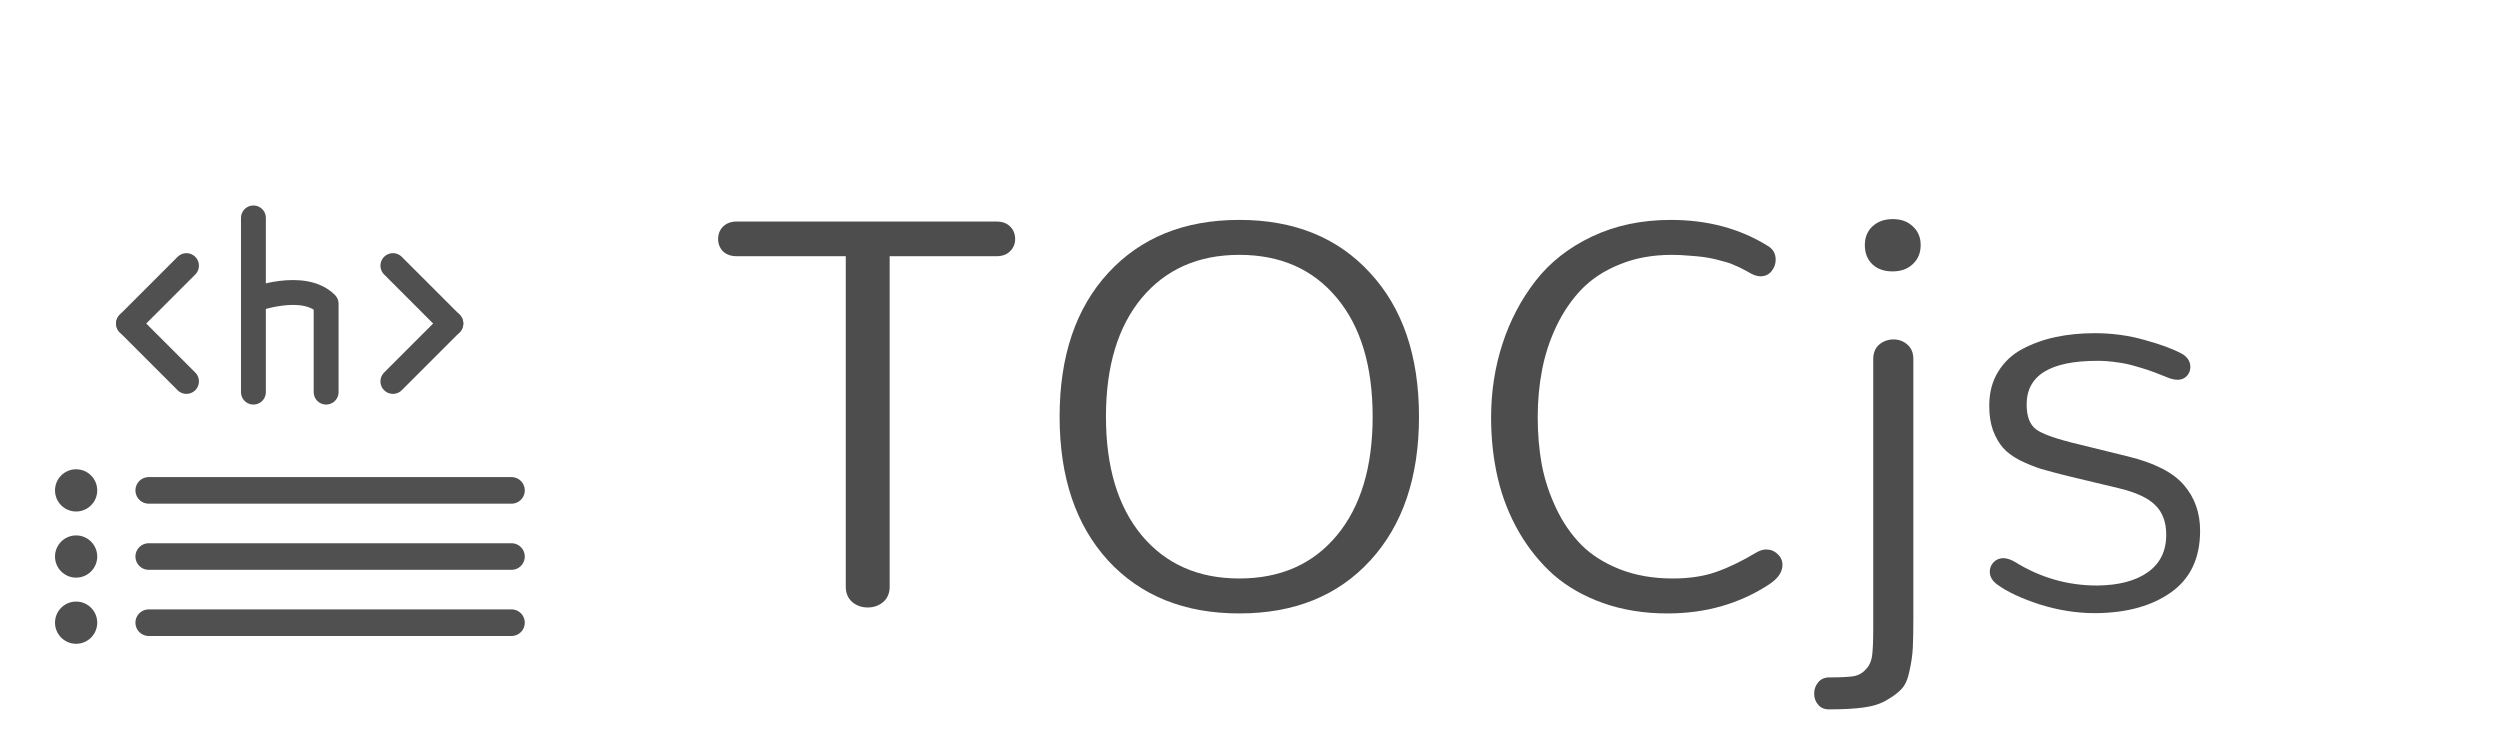
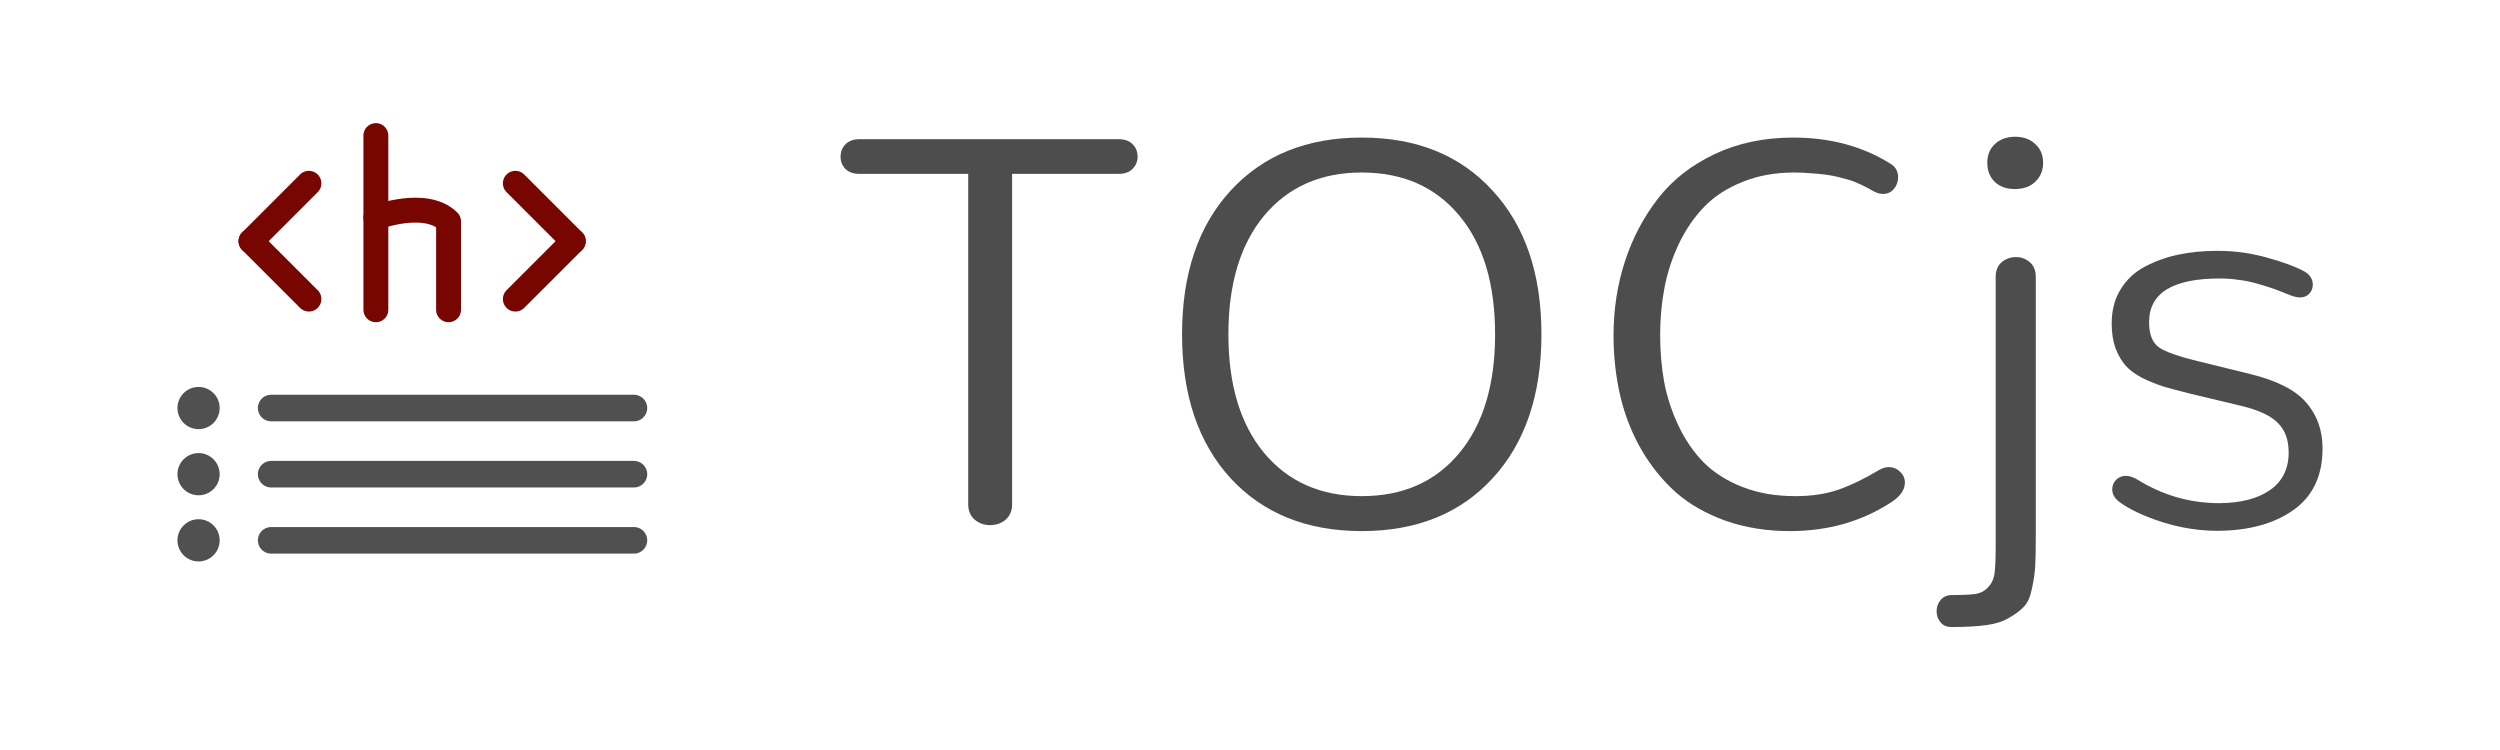
<svg xmlns="http://www.w3.org/2000/svg" width="1000mm" height="300mm" viewBox="0 0 1000 300" version="1.1" id="svg5878">
  <defs id="defs5872" />
  <g id="layer1" transform="translate(0,3)">
-     <g id="g6184" transform="translate(15.875,-23.91033)">
-       <path id="path5880" d="M 58.7,127.177 35.557,150.32" style="color:#000000;clip-rule:nonzero;display:inline;overflow:visible;visibility:visible;opacity:1;isolation:auto;mix-blend-mode:normal;color-interpolation:sRGB;color-interpolation-filters:linearRGB;solid-color:#000000;solid-opacity:1;fill:none;fill-opacity:1;fill-rule:evenodd;stroke:#505050;stroke-width:9.991;stroke-linecap:round;stroke-linejoin:miter;stroke-miterlimit:4;stroke-dasharray:none;stroke-dashoffset:0;stroke-opacity:1;color-rendering:auto;image-rendering:auto;shape-rendering:auto;text-rendering:auto;enable-background:accumulate" />
-       <path style="color:#000000;clip-rule:nonzero;display:inline;overflow:visible;visibility:visible;opacity:1;isolation:auto;mix-blend-mode:normal;color-interpolation:sRGB;color-interpolation-filters:linearRGB;solid-color:#000000;solid-opacity:1;fill:none;fill-opacity:1;fill-rule:evenodd;stroke:#505050;stroke-width:9.991;stroke-linecap:round;stroke-linejoin:miter;stroke-miterlimit:4;stroke-dasharray:none;stroke-dashoffset:0;stroke-opacity:1;color-rendering:auto;image-rendering:auto;shape-rendering:auto;text-rendering:auto;enable-background:accumulate" d="m 35.557,150.32 23.144,23.144" id="path5882" />
-       <g style="stroke:#505050;stroke-opacity:1" transform="matrix(0.8326223,0,0,0.8326223,24.60473,20.39658)" id="g5898">
-         <path id="path5884" d="m 73.129,105.307 -2e-6,83.689" style="color:#000000;clip-rule:nonzero;display:inline;overflow:visible;visibility:visible;opacity:1;isolation:auto;mix-blend-mode:normal;color-interpolation:sRGB;color-interpolation-filters:linearRGB;solid-color:#000000;solid-opacity:1;fill:none;fill-opacity:1;fill-rule:evenodd;stroke:#505050;stroke-width:11.949;stroke-linecap:round;stroke-linejoin:miter;stroke-miterlimit:4;stroke-dasharray:none;stroke-dashoffset:0;stroke-opacity:1;color-rendering:auto;image-rendering:auto;shape-rendering:auto;text-rendering:auto;enable-background:accumulate" />
-         <path style="color:#000000;clip-rule:nonzero;display:inline;overflow:visible;visibility:visible;opacity:1;isolation:auto;mix-blend-mode:normal;color-interpolation:sRGB;color-interpolation-filters:linearRGB;solid-color:#000000;solid-opacity:1;fill:none;fill-opacity:1;fill-rule:evenodd;stroke:#505050;stroke-width:11.949;stroke-linecap:round;stroke-linejoin:round;stroke-miterlimit:4;stroke-dasharray:none;stroke-dashoffset:0;stroke-opacity:1;color-rendering:auto;image-rendering:auto;shape-rendering:auto;text-rendering:auto;enable-background:accumulate" d="m 73.129,144.649 c 0,0 23.964,-9.046 34.925,1.878 v 42.469" id="path5894" />
-       </g>
-       <g style="stroke:#505050;stroke-opacity:1" transform="matrix(0.8326223,0,0,0.8326223,19.75671,20.39658)" id="g5910">
-         <path id="path5900" d="m 145.976,128.245 27.796,27.796" style="color:#000000;clip-rule:nonzero;display:inline;overflow:visible;visibility:visible;opacity:1;isolation:auto;mix-blend-mode:normal;color-interpolation:sRGB;color-interpolation-filters:linearRGB;solid-color:#000000;solid-opacity:1;fill:none;fill-opacity:1;fill-rule:evenodd;stroke:#505050;stroke-width:12;stroke-linecap:round;stroke-linejoin:miter;stroke-miterlimit:4;stroke-dasharray:none;stroke-dashoffset:0;stroke-opacity:1;color-rendering:auto;image-rendering:auto;shape-rendering:auto;text-rendering:auto;enable-background:accumulate" />
-         <path style="color:#000000;clip-rule:nonzero;display:inline;overflow:visible;visibility:visible;opacity:1;isolation:auto;mix-blend-mode:normal;color-interpolation:sRGB;color-interpolation-filters:linearRGB;solid-color:#000000;solid-opacity:1;fill:none;fill-opacity:1;fill-rule:evenodd;stroke:#505050;stroke-width:12;stroke-linecap:round;stroke-linejoin:miter;stroke-miterlimit:4;stroke-dasharray:none;stroke-dashoffset:0;stroke-opacity:1;color-rendering:auto;image-rendering:auto;shape-rendering:auto;text-rendering:auto;enable-background:accumulate" d="m 173.772,156.042 -27.796,27.796" id="path5902" />
-       </g>
-       <path style="color:#000000;clip-rule:nonzero;display:inline;overflow:visible;visibility:visible;opacity:1;isolation:auto;mix-blend-mode:normal;color-interpolation:sRGB;color-interpolation-filters:linearRGB;solid-color:#000000;solid-opacity:1;fill:none;fill-opacity:1;fill-rule:evenodd;stroke:#505050;stroke-width:10.638;stroke-linecap:round;stroke-linejoin:miter;stroke-miterlimit:4;stroke-dasharray:none;stroke-dashoffset:0;stroke-opacity:1;color-rendering:auto;image-rendering:auto;shape-rendering:auto;text-rendering:auto;enable-background:accumulate" d="m 188.717,217.065 -145.099,-1e-5" id="path5932" />
-       <path style="opacity:1;fill:#505050;fill-opacity:1;fill-rule:nonzero;stroke:none;stroke-width:20.389;stroke-linecap:round;stroke-linejoin:round;stroke-miterlimit:4;stroke-dasharray:none;stroke-dashoffset:0;stroke-opacity:1" d="m 23.017,217.065 a 8.445,8.445 0 0 1 -8.445,8.445 8.445,8.445 0 0 1 -8.445,-8.445 8.445,8.445 0 0 1 8.445,-8.445 8.445,8.445 0 0 1 8.445,8.445 z" id="path5953" />
-       <path id="path5976" d="m 188.717,243.523 -145.099,-1e-5" style="color:#000000;clip-rule:nonzero;display:inline;overflow:visible;visibility:visible;opacity:1;isolation:auto;mix-blend-mode:normal;color-interpolation:sRGB;color-interpolation-filters:linearRGB;solid-color:#000000;solid-opacity:1;fill:none;fill-opacity:1;fill-rule:evenodd;stroke:#505050;stroke-width:10.638;stroke-linecap:round;stroke-linejoin:miter;stroke-miterlimit:4;stroke-dasharray:none;stroke-dashoffset:0;stroke-opacity:1;color-rendering:auto;image-rendering:auto;shape-rendering:auto;text-rendering:auto;enable-background:accumulate" />
-       <path style="opacity:1;fill:#505050;fill-opacity:1;fill-rule:nonzero;stroke:none;stroke-width:20.389;stroke-linecap:round;stroke-linejoin:round;stroke-miterlimit:4;stroke-dasharray:none;stroke-dashoffset:0;stroke-opacity:1" d="m 23.017,243.523 a 8.445,8.445 0 0 1 -8.445,8.445 8.445,8.445 0 0 1 -8.445,-8.445 8.445,8.445 0 0 1 8.445,-8.445 8.445,8.445 0 0 1 8.445,8.445 z" id="circle5978" />
-       <path style="color:#000000;clip-rule:nonzero;display:inline;overflow:visible;visibility:visible;opacity:1;isolation:auto;mix-blend-mode:normal;color-interpolation:sRGB;color-interpolation-filters:linearRGB;solid-color:#000000;solid-opacity:1;fill:none;fill-opacity:1;fill-rule:evenodd;stroke:#505050;stroke-width:10.638;stroke-linecap:round;stroke-linejoin:miter;stroke-miterlimit:4;stroke-dasharray:none;stroke-dashoffset:0;stroke-opacity:1;color-rendering:auto;image-rendering:auto;shape-rendering:auto;text-rendering:auto;enable-background:accumulate" d="m 188.717,269.982 -145.099,-10e-6" id="path5982" />
-       <path style="opacity:1;fill:#505050;fill-opacity:1;fill-rule:nonzero;stroke:none;stroke-width:20.389;stroke-linecap:round;stroke-linejoin:round;stroke-miterlimit:4;stroke-dasharray:none;stroke-dashoffset:0;stroke-opacity:1" d="m 23.017,269.982 a 8.445,8.445 0 0 1 -8.445,8.445 8.445,8.445 0 0 1 -8.445,-8.445 8.445,8.445 0 0 1 8.445,-8.445 8.445,8.445 0 0 1 8.445,8.445 z" id="circle5984" />
+     <path style="color:#000000;clip-rule:nonzero;display:inline;overflow:visible;visibility:visible;opacity:1;isolation:auto;mix-blend-mode:normal;color-interpolation:sRGB;color-interpolation-filters:linearRGB;solid-color:#000000;solid-opacity:1;fill:none;fill-opacity:1;fill-rule:evenodd;stroke:#770600;stroke-width:9.991;stroke-linecap:round;stroke-linejoin:miter;stroke-miterlimit:4;stroke-dasharray:none;stroke-dashoffset:0;stroke-opacity:1;color-rendering:auto;image-rendering:auto;shape-rendering:auto;text-rendering:auto;enable-background:accumulate" d="m 123.553,70.329 -23.144,23.144" id="path5880" />
+     <path id="path5882" d="m 100.409,93.473 23.144,23.144" style="color:#000000;clip-rule:nonzero;display:inline;overflow:visible;visibility:visible;opacity:1;isolation:auto;mix-blend-mode:normal;color-interpolation:sRGB;color-interpolation-filters:linearRGB;solid-color:#000000;solid-opacity:1;fill:none;fill-opacity:1;fill-rule:evenodd;stroke:#770600;stroke-width:9.991;stroke-linecap:round;stroke-linejoin:miter;stroke-miterlimit:4;stroke-dasharray:none;stroke-dashoffset:0;stroke-opacity:1;color-rendering:auto;image-rendering:auto;shape-rendering:auto;text-rendering:auto;enable-background:accumulate" />
+     <g id="g5898" transform="matrix(0.8326223,0,0,0.8326223,89.45744,-36.45107)" style="stroke:#770600;stroke-opacity:1">
+       <path style="color:#000000;clip-rule:nonzero;display:inline;overflow:visible;visibility:visible;opacity:1;isolation:auto;mix-blend-mode:normal;color-interpolation:sRGB;color-interpolation-filters:linearRGB;solid-color:#000000;solid-opacity:1;fill:none;fill-opacity:1;fill-rule:evenodd;stroke:#770600;stroke-width:11.949;stroke-linecap:round;stroke-linejoin:miter;stroke-miterlimit:4;stroke-dasharray:none;stroke-dashoffset:0;stroke-opacity:1;color-rendering:auto;image-rendering:auto;shape-rendering:auto;text-rendering:auto;enable-background:accumulate" d="m 73.129,105.307 -2e-6,83.689" id="path5884" />
+       <path id="path5894" d="m 73.129,144.649 c 0,0 23.964,-9.046 34.925,1.878 v 42.469" style="color:#000000;clip-rule:nonzero;display:inline;overflow:visible;visibility:visible;opacity:1;isolation:auto;mix-blend-mode:normal;color-interpolation:sRGB;color-interpolation-filters:linearRGB;solid-color:#000000;solid-opacity:1;fill:none;fill-opacity:1;fill-rule:evenodd;stroke:#770600;stroke-width:11.949;stroke-linecap:round;stroke-linejoin:round;stroke-miterlimit:4;stroke-dasharray:none;stroke-dashoffset:0;stroke-opacity:1;color-rendering:auto;image-rendering:auto;shape-rendering:auto;text-rendering:auto;enable-background:accumulate" />
    </g>
-     <g id="g861">
+     <g id="g5910" transform="matrix(0.8326223,0,0,0.8326223,84.60942,-36.45107)" style="stroke:#770600;stroke-opacity:1">
+       <path style="color:#000000;clip-rule:nonzero;display:inline;overflow:visible;visibility:visible;opacity:1;isolation:auto;mix-blend-mode:normal;color-interpolation:sRGB;color-interpolation-filters:linearRGB;solid-color:#000000;solid-opacity:1;fill:none;fill-opacity:1;fill-rule:evenodd;stroke:#770600;stroke-width:12;stroke-linecap:round;stroke-linejoin:miter;stroke-miterlimit:4;stroke-dasharray:none;stroke-dashoffset:0;stroke-opacity:1;color-rendering:auto;image-rendering:auto;shape-rendering:auto;text-rendering:auto;enable-background:accumulate" d="m 145.976,128.245 27.796,27.796" id="path5900" />
+       <path id="path5902" d="m 173.772,156.042 -27.796,27.796" style="color:#000000;clip-rule:nonzero;display:inline;overflow:visible;visibility:visible;opacity:1;isolation:auto;mix-blend-mode:normal;color-interpolation:sRGB;color-interpolation-filters:linearRGB;solid-color:#000000;solid-opacity:1;fill:none;fill-opacity:1;fill-rule:evenodd;stroke:#770600;stroke-width:12;stroke-linecap:round;stroke-linejoin:miter;stroke-miterlimit:4;stroke-dasharray:none;stroke-dashoffset:0;stroke-opacity:1;color-rendering:auto;image-rendering:auto;shape-rendering:auto;text-rendering:auto;enable-background:accumulate" />
+     </g>
+     <path id="path5932" d="m 253.57,160.217 -145.099,-1e-5" style="color:#000000;clip-rule:nonzero;display:inline;overflow:visible;visibility:visible;opacity:1;isolation:auto;mix-blend-mode:normal;color-interpolation:sRGB;color-interpolation-filters:linearRGB;solid-color:#000000;solid-opacity:1;fill:none;fill-opacity:1;fill-rule:evenodd;stroke:#505050;stroke-width:10.638;stroke-linecap:round;stroke-linejoin:miter;stroke-miterlimit:4;stroke-dasharray:none;stroke-dashoffset:0;stroke-opacity:1;color-rendering:auto;image-rendering:auto;shape-rendering:auto;text-rendering:auto;enable-background:accumulate" />
+     <path id="path5953" d="m 87.87,160.217 a 8.445,8.445 0 0 1 -8.445,8.445 8.445,8.445 0 0 1 -8.445,-8.445 8.445,8.445 0 0 1 8.445,-8.445 8.445,8.445 0 0 1 8.445,8.445 z" style="opacity:1;fill:#505050;fill-opacity:1;fill-rule:nonzero;stroke:none;stroke-width:20.389;stroke-linecap:round;stroke-linejoin:round;stroke-miterlimit:4;stroke-dasharray:none;stroke-dashoffset:0;stroke-opacity:1" />
+     <path style="color:#000000;clip-rule:nonzero;display:inline;overflow:visible;visibility:visible;opacity:1;isolation:auto;mix-blend-mode:normal;color-interpolation:sRGB;color-interpolation-filters:linearRGB;solid-color:#000000;solid-opacity:1;fill:none;fill-opacity:1;fill-rule:evenodd;stroke:#505050;stroke-width:10.638;stroke-linecap:round;stroke-linejoin:miter;stroke-miterlimit:4;stroke-dasharray:none;stroke-dashoffset:0;stroke-opacity:1;color-rendering:auto;image-rendering:auto;shape-rendering:auto;text-rendering:auto;enable-background:accumulate" d="m 253.57,186.676 -145.099,-1e-5" id="path5976" />
+     <path id="circle5978" d="m 87.87,186.676 a 8.445,8.445 0 0 1 -8.445,8.445 8.445,8.445 0 0 1 -8.445,-8.445 8.445,8.445 0 0 1 8.445,-8.445 8.445,8.445 0 0 1 8.445,8.445 z" style="opacity:1;fill:#505050;fill-opacity:1;fill-rule:nonzero;stroke:none;stroke-width:20.389;stroke-linecap:round;stroke-linejoin:round;stroke-miterlimit:4;stroke-dasharray:none;stroke-dashoffset:0;stroke-opacity:1" />
+     <path id="path5982" d="m 253.57,213.134 -145.099,-10e-6" style="color:#000000;clip-rule:nonzero;display:inline;overflow:visible;visibility:visible;opacity:1;isolation:auto;mix-blend-mode:normal;color-interpolation:sRGB;color-interpolation-filters:linearRGB;solid-color:#000000;solid-opacity:1;fill:none;fill-opacity:1;fill-rule:evenodd;stroke:#505050;stroke-width:10.638;stroke-linecap:round;stroke-linejoin:miter;stroke-miterlimit:4;stroke-dasharray:none;stroke-dashoffset:0;stroke-opacity:1;color-rendering:auto;image-rendering:auto;shape-rendering:auto;text-rendering:auto;enable-background:accumulate" />
+     <path id="circle5984" d="m 87.87,213.134 a 8.445,8.445 0 0 1 -8.445,8.445 8.445,8.445 0 0 1 -8.445,-8.445 8.445,8.445 0 0 1 8.445,-8.445 8.445,8.445 0 0 1 8.445,8.445 z" style="opacity:1;fill:#505050;fill-opacity:1;fill-rule:nonzero;stroke:none;stroke-width:20.389;stroke-linecap:round;stroke-linejoin:round;stroke-miterlimit:4;stroke-dasharray:none;stroke-dashoffset:0;stroke-opacity:1" />
+     <g id="g861" transform="translate(48.97771,-32.93732)">
      <path d="m 287.245,92.658 q 0,2.819 1.951,4.879 2.06,1.951 5.529,1.951 h 43.582 V 231.642 q 0,3.903 2.602,6.179 2.602,2.168 6.179,2.168 3.578,0 6.179,-2.168 2.602,-2.277 2.602,-6.179 V 99.488 h 42.606 q 3.578,0 5.529,-1.951 2.06,-2.06 2.06,-4.879 0,-3.036 -1.951,-4.987 -1.951,-2.06 -5.637,-2.06 H 294.725 q -3.469,0 -5.529,2.06 -1.951,1.951 -1.951,4.987 z" style="font-style:normal;font-variant:normal;font-weight:300;font-stretch:normal;font-size:222.028px;line-height:123%;font-family:Nunito;-inkscape-font-specification:'Nunito, Light';font-variant-ligatures:normal;font-variant-caps:normal;font-variant-numeric:normal;font-feature-settings:normal;text-align:start;writing-mode:lr-tb;text-anchor:start;fill:#4d4d4d;fill-opacity:1;fill-rule:nonzero;stroke:none;stroke-width:314.401;stroke-linecap:round;stroke-linejoin:round;stroke-miterlimit:4;stroke-dasharray:none;stroke-dashoffset:0;stroke-opacity:1" id="path840" />
      <path d="m 443.25,106.209 q -19.406,21.14 -19.406,57.458 0,36.318 19.406,57.567 19.514,21.14 52.471,21.14 32.957,0 52.363,-21.14 19.514,-21.249 19.514,-57.567 0,-36.318 -19.514,-57.458 -19.406,-21.249 -52.363,-21.249 -32.957,0 -52.471,21.249 z m 13.443,104.943 q -14.31,-17.238 -14.31,-47.484 0,-30.247 14.31,-47.484 14.419,-17.238 39.028,-17.238 24.718,0 39.028,17.238 14.31,17.129 14.31,47.484 0,30.247 -14.31,47.484 -14.31,17.238 -39.028,17.238 -24.61,0 -39.028,-17.238 z" style="font-style:normal;font-variant:normal;font-weight:300;font-stretch:normal;font-size:222.028px;line-height:123%;font-family:Nunito;-inkscape-font-specification:'Nunito, Light';font-variant-ligatures:normal;font-variant-caps:normal;font-variant-numeric:normal;font-feature-settings:normal;text-align:start;writing-mode:lr-tb;text-anchor:start;fill:#4d4d4d;fill-opacity:1;fill-rule:nonzero;stroke:none;stroke-width:314.401;stroke-linecap:round;stroke-linejoin:round;stroke-miterlimit:4;stroke-dasharray:none;stroke-dashoffset:0;stroke-opacity:1" id="path842" />
      <path d="m 596.436,163.993 q 0,12.793 2.71,24.393 2.71,11.492 8.456,21.466 5.746,9.865 13.877,17.129 8.239,7.155 19.839,11.275 11.709,4.12 25.694,4.12 22.983,0 40.763,-11.709 5.204,-3.469 5.204,-7.697 0,-2.602 -1.951,-4.336 -1.843,-1.843 -4.553,-1.843 -1.843,0 -3.903,1.193 -8.673,5.204 -16.153,7.806 -7.372,2.602 -17.346,2.602 -11.708,0 -21.14,-3.686 -9.323,-3.686 -15.395,-9.757 -6.071,-6.179 -10.082,-14.636 -4.011,-8.456 -5.746,-17.454 -1.626,-8.998 -1.626,-18.972 0,-9.865 1.735,-18.864 1.735,-9.107 5.746,-17.563 4.12,-8.565 10.082,-14.744 6.071,-6.288 15.286,-9.974 9.215,-3.794 20.707,-3.794 3.686,0 7.047,0.325 3.361,0.217 5.746,0.542 2.493,0.325 5.095,0.976 2.602,0.65 4.011,1.084 1.409,0.325 3.469,1.301 2.06,0.867 2.602,1.193 0.542,0.325 2.277,1.193 l 1.735,0.976 q 1.951,0.976 3.578,0.976 2.71,0 4.336,-1.951 1.735,-2.06 1.735,-4.662 0,-3.686 -3.144,-5.529 -16.695,-10.408 -38.811,-10.408 -17.454,0 -31.439,6.613 -13.985,6.613 -22.658,17.78 -8.673,11.166 -13.226,25.152 -4.553,13.985 -4.553,29.488 z" style="font-style:normal;font-variant:normal;font-weight:300;font-stretch:normal;font-size:222.028px;line-height:123%;font-family:Nunito;-inkscape-font-specification:'Nunito, Light';font-variant-ligatures:normal;font-variant-caps:normal;font-variant-numeric:normal;font-feature-settings:normal;text-align:start;writing-mode:lr-tb;text-anchor:start;fill:#4d4d4d;fill-opacity:1;fill-rule:nonzero;stroke:none;stroke-width:314.401;stroke-linecap:round;stroke-linejoin:round;stroke-miterlimit:4;stroke-dasharray:none;stroke-dashoffset:0;stroke-opacity:1" id="path844" />
      <path d="m 727.289,269.911 q -1.626,1.951 -1.626,4.553 0,2.602 1.626,4.445 1.518,1.843 4.336,1.843 8.239,0 13.877,-0.759 5.637,-0.759 9.323,-3.036 3.794,-2.168 5.854,-4.445 2.168,-2.277 3.144,-7.264 1.084,-4.879 1.301,-9.107 0.217,-4.228 0.217,-12.142 V 140.684 q 0,-3.794 -2.385,-5.854 -2.385,-2.06 -5.529,-2.06 -3.252,0 -5.746,2.06 -2.385,2.06 -2.385,5.854 V 248.446 q 0,7.155 -0.434,10.624 -0.434,3.578 -2.602,5.746 -2.06,2.277 -5.095,2.71 -3.036,0.434 -9.432,0.434 -2.819,0 -4.445,1.951 z M 745.936,95.043 q 0,4.77 3.036,7.697 3.036,2.819 8.022,2.819 5.095,0 8.131,-2.927 3.144,-2.927 3.144,-7.589 0,-4.662 -3.144,-7.48 -3.036,-2.927 -8.022,-2.927 -4.987,0 -8.131,2.927 -3.036,2.819 -3.036,7.48 z" style="font-style:normal;font-variant:normal;font-weight:300;font-stretch:normal;font-size:222.028px;line-height:123%;font-family:Nunito;-inkscape-font-specification:'Nunito, Light';font-variant-ligatures:normal;font-variant-caps:normal;font-variant-numeric:normal;font-feature-settings:normal;text-align:start;writing-mode:lr-tb;text-anchor:start;fill:#4d4d4d;fill-opacity:1;fill-rule:nonzero;stroke:none;stroke-width:314.401;stroke-linecap:round;stroke-linejoin:round;stroke-miterlimit:4;stroke-dasharray:none;stroke-dashoffset:0;stroke-opacity:1" id="path846" />
      <path d="m 795.697,159.331 q 0,5.637 1.518,9.865 1.626,4.228 4.011,6.938 2.385,2.71 6.722,4.987 4.445,2.168 8.565,3.469 4.12,1.193 10.624,2.819 l 20.381,4.879 q 10.408,2.493 14.636,6.83 4.336,4.228 4.336,11.817 0,9.757 -7.372,14.961 -7.372,5.204 -20.273,5.312 -17.671,0 -32.849,-9.432 -2.385,-1.409 -4.553,-1.518 -2.385,0 -4.011,1.626 -1.518,1.626 -1.518,3.794 0,2.927 2.927,5.095 6.071,4.445 17.129,8.022 11.058,3.469 22.116,3.469 18.755,-0.108 30.355,-8.348 11.6,-8.239 11.6,-24.61 0,-10.841 -6.505,-18.322 -6.396,-7.48 -22.224,-11.383 l -19.839,-4.879 q -13.226,-3.144 -17.021,-5.963 -3.794,-2.819 -3.794,-9.974 0,-17.454 28.296,-17.454 3.794,0 7.48,0.542 3.686,0.434 7.047,1.409 3.469,0.976 5.746,1.735 2.277,0.759 5.204,1.951 2.927,1.193 3.578,1.409 1.843,0.542 2.927,0.542 2.385,0 3.794,-1.518 1.409,-1.518 1.409,-3.578 0,-3.361 -3.361,-5.312 -5.421,-2.927 -14.961,-5.529 -9.54,-2.71 -19.839,-2.71 -8.348,0 -15.611,1.518 -7.155,1.518 -13.335,4.77 -6.179,3.252 -9.757,9.107 -3.578,5.746 -3.578,13.66 z" style="font-style:normal;font-variant:normal;font-weight:300;font-stretch:normal;font-size:222.028px;line-height:123%;font-family:Nunito;-inkscape-font-specification:'Nunito, Light';font-variant-ligatures:normal;font-variant-caps:normal;font-variant-numeric:normal;font-feature-settings:normal;text-align:start;writing-mode:lr-tb;text-anchor:start;fill:#4d4d4d;fill-opacity:1;fill-rule:nonzero;stroke:none;stroke-width:314.401;stroke-linecap:round;stroke-linejoin:round;stroke-miterlimit:4;stroke-dasharray:none;stroke-dashoffset:0;stroke-opacity:1" id="path848" />
    </g>
  </g>
</svg>
